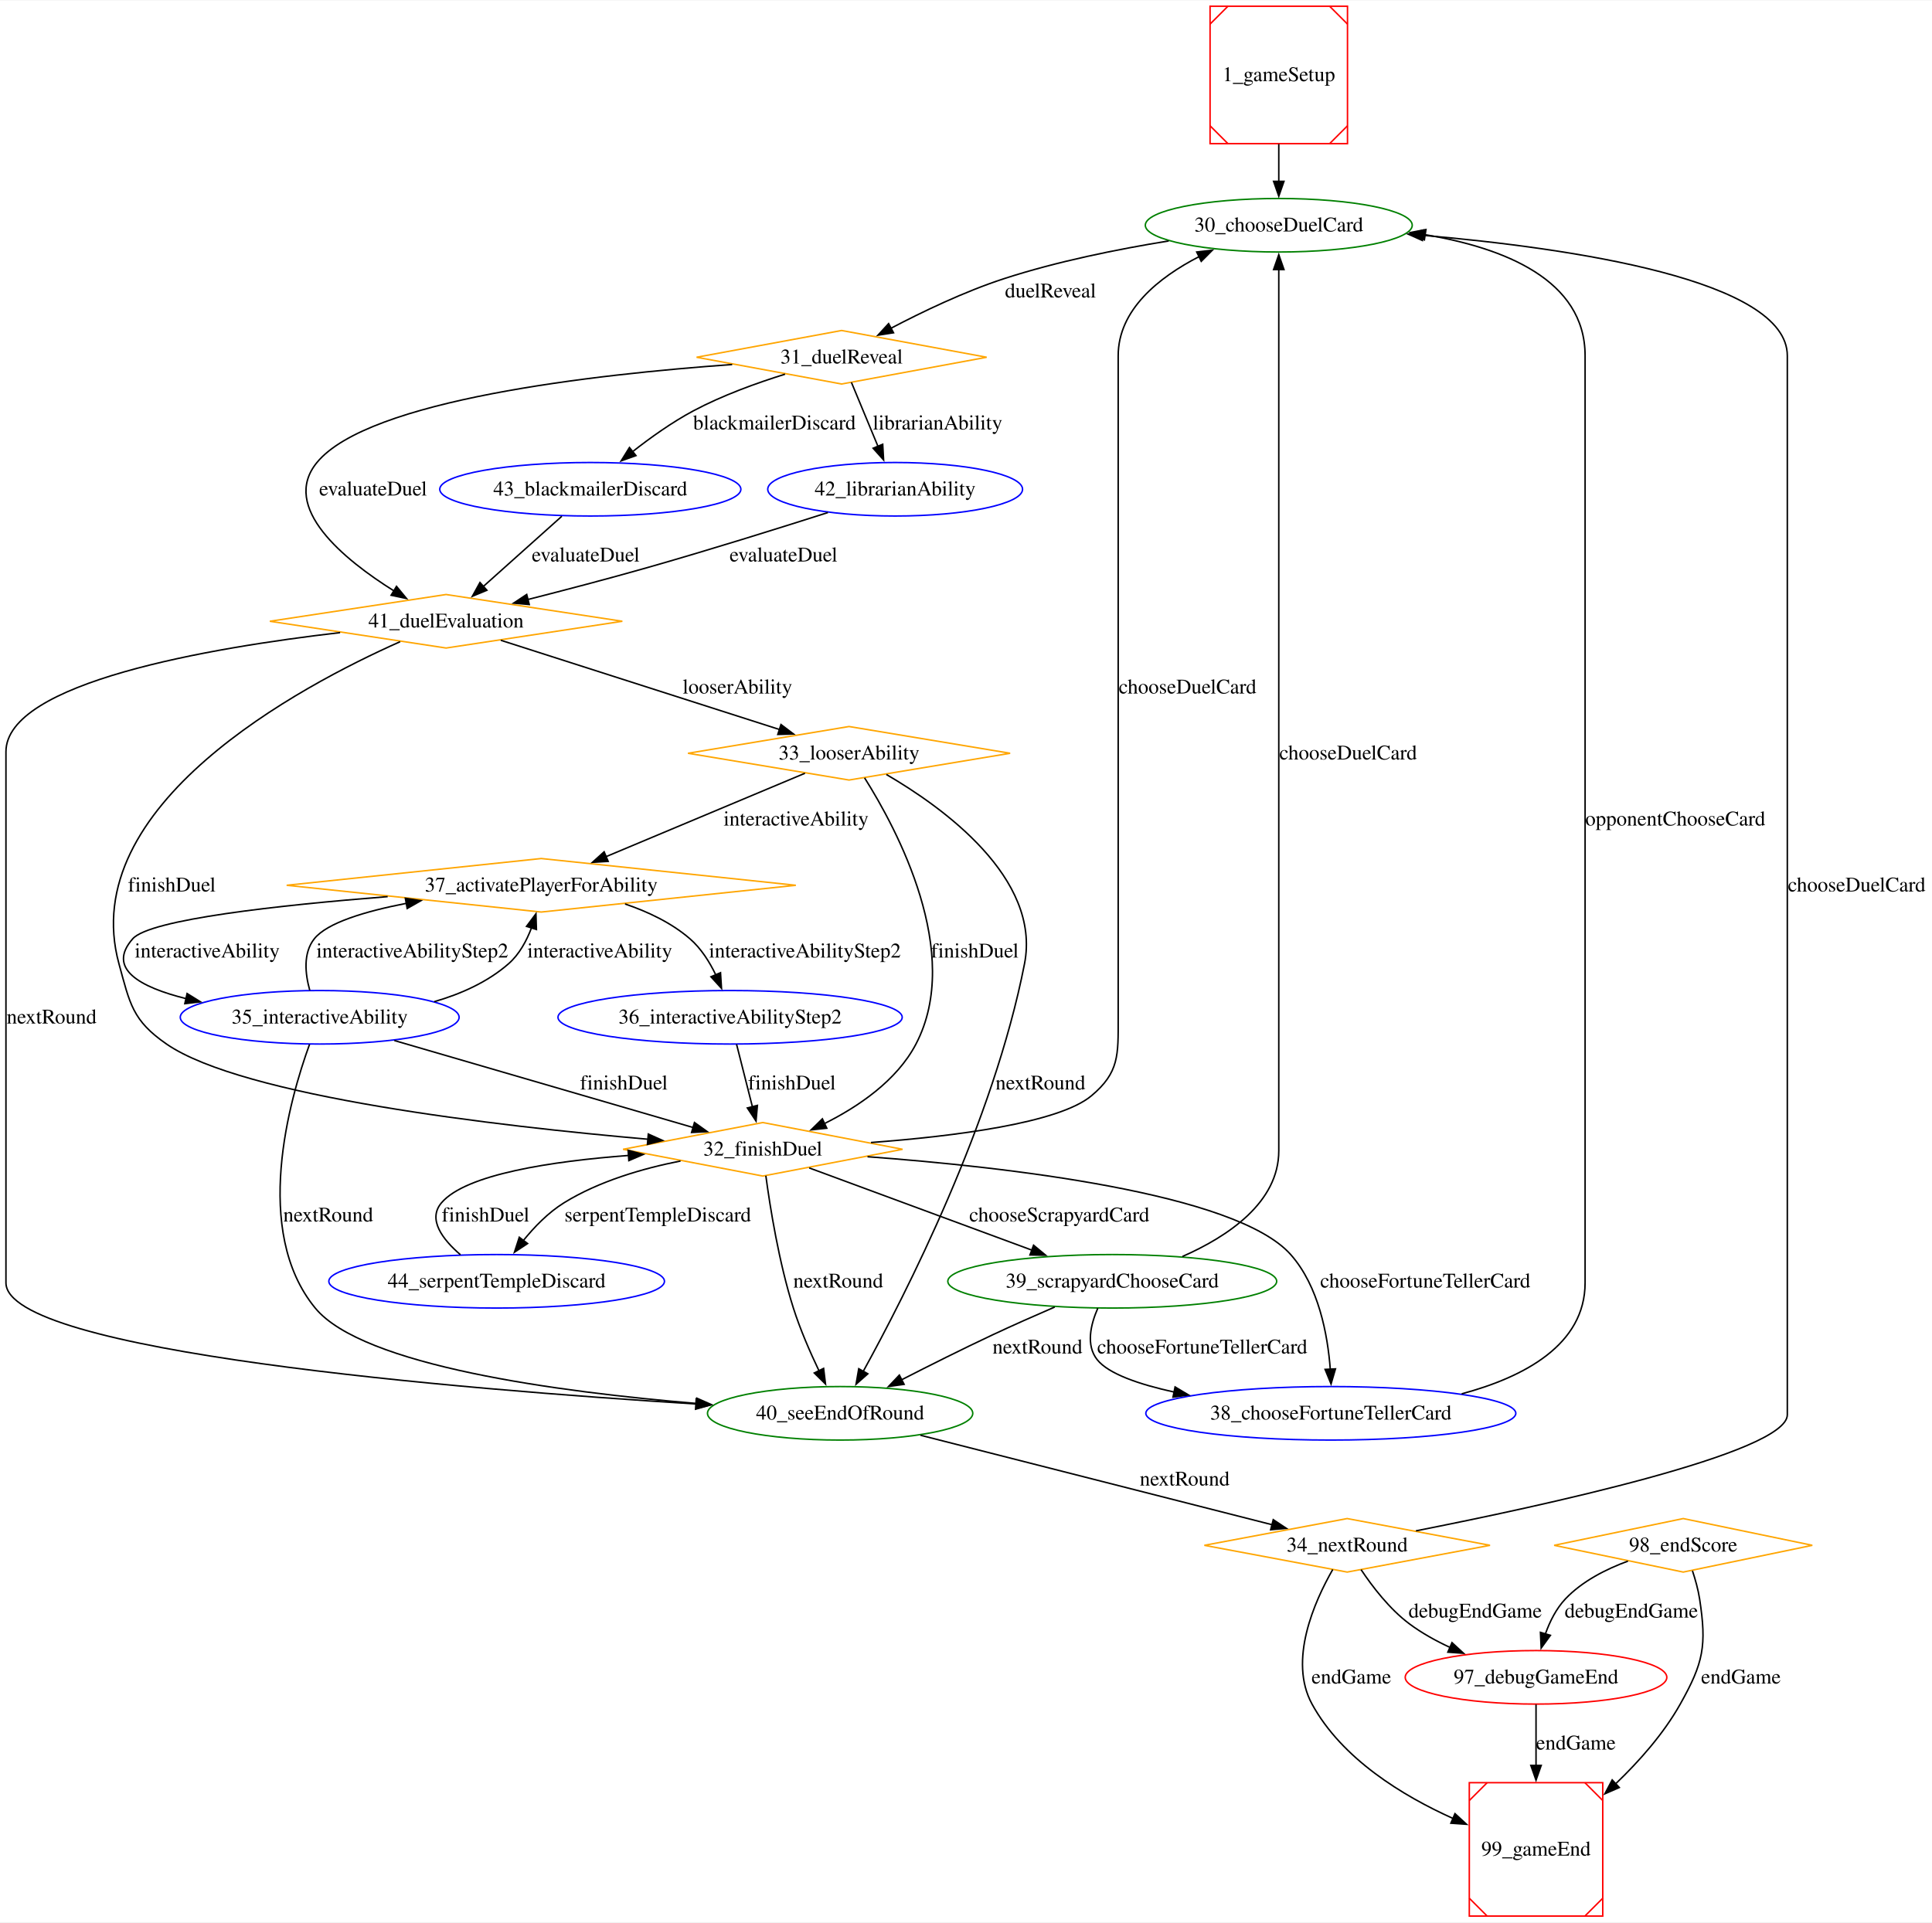
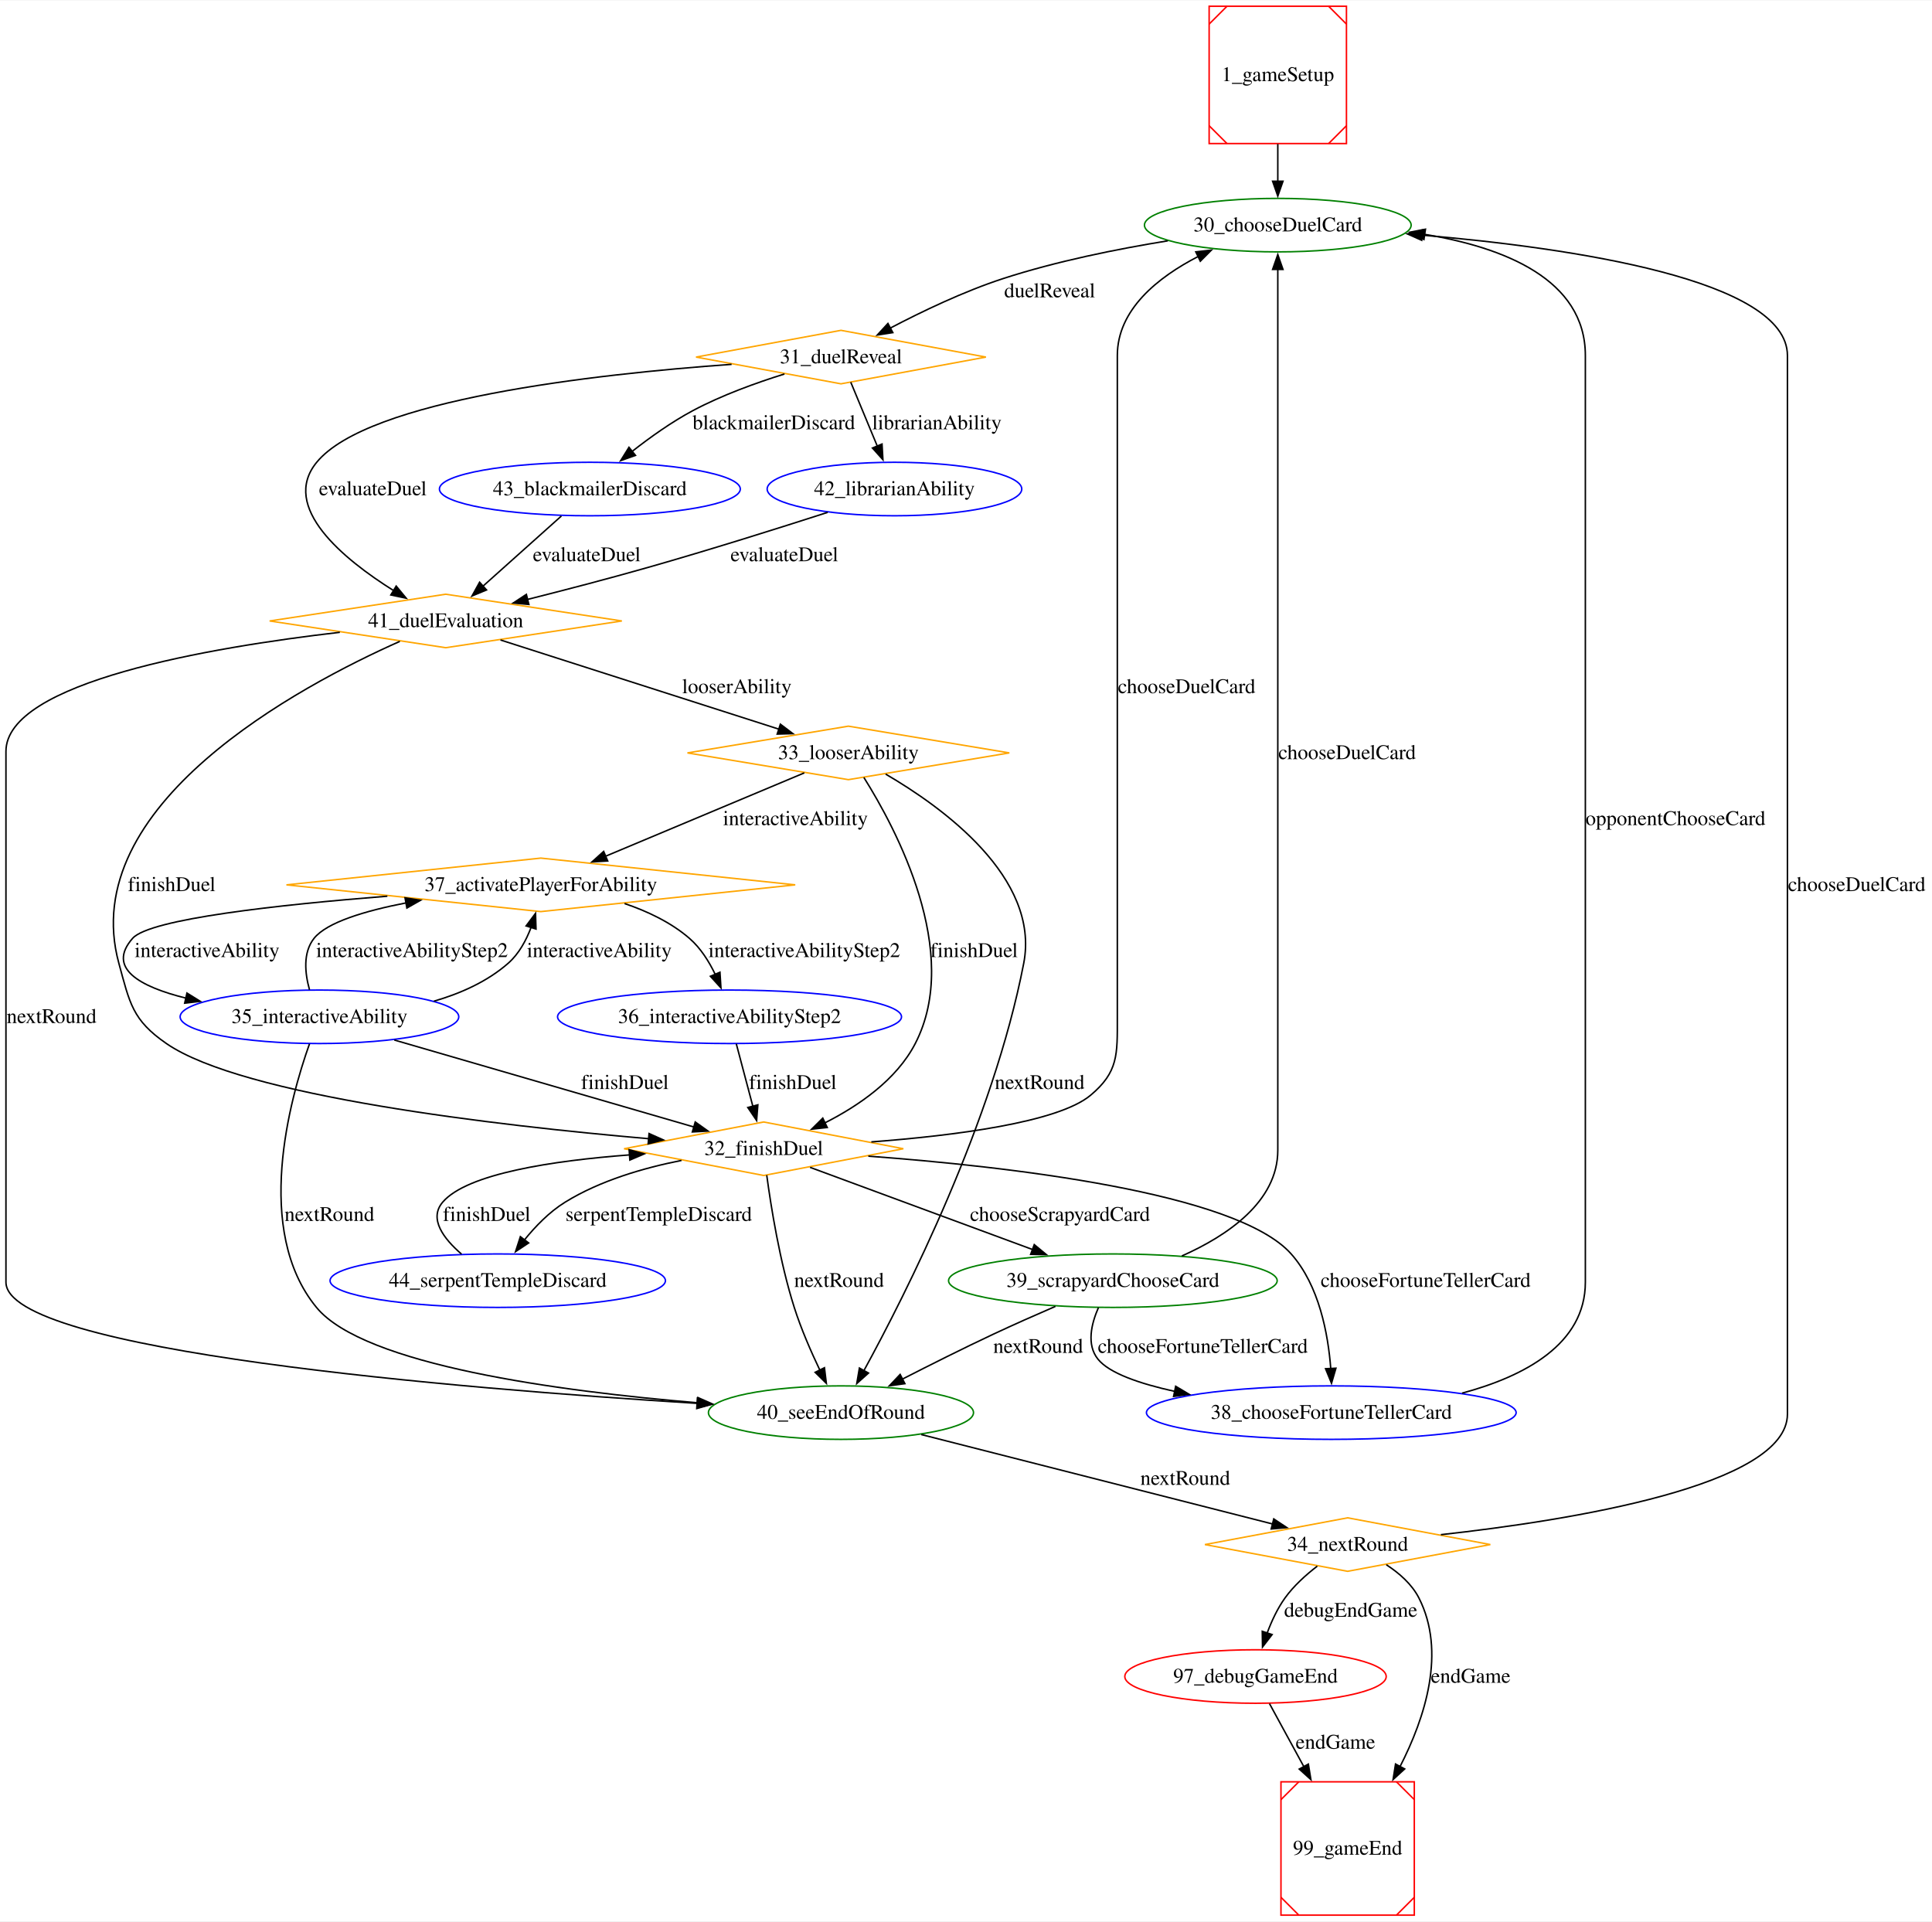
- <svg xmlns="http://www.w3.org/2000/svg" width="1299pt" height="1293pt" viewBox="0.00 0.00 1299.30 1292.68">
+ <svg xmlns="http://www.w3.org/2000/svg" width="1300pt" height="1293pt" viewBox="0.00 0.00 1300.30 1292.68">
  <g id="graph0" class="graph" transform="translate(4,1288.68) scale(1)" data-name="D">
-     <polygon fill="white" stroke="none" points="-4,4 -4,-1288.68 1295.3,-1288.68 1295.3,4 -4,4" style="" />
+     <polygon fill="white" stroke="none" points="-4,4 -4,-1288.68 1296.3,-1288.68 1296.3,4 -4,4" style="" />
    <g id="node1" class="node" pointer-events="visible" data-name="n1">
      <polygon fill="none" stroke="red" points="902.21,-1284.78 809.79,-1284.78 809.79,-1192.37 902.21,-1192.37 902.21,-1284.78" style="" />
      <polyline fill="none" stroke="red" points="821.79,-1284.78 809.79,-1272.78" style="" />
      <polyline fill="none" stroke="red" points="809.79,-1204.37 821.79,-1192.37" style="" />
      <polyline fill="none" stroke="red" points="890.21,-1192.37 902.21,-1204.37" style="" />
      <polyline fill="none" stroke="red" points="902.21,-1272.78 890.21,-1284.78" style="" />
      <text text-anchor="middle" x="856" y="-1234.37" font-family="Times,serif" font-size="14.00" style="">1_gameSetup</text>
    </g>
    <g id="node9" class="node" pointer-events="visible" data-name="n30">
      <ellipse fill="none" stroke="green" cx="856" cy="-1137.47" rx="89.76" ry="18" style="" />
      <text text-anchor="middle" x="856" y="-1133.27" font-family="Times,serif" font-size="14.00" style="">30_chooseDuelCard</text>
    </g>
    <g id="edge1" class="edge" data-name="n1-&gt;n30">
      <path fill="none" stroke="black" d="M856,-1192.08C856,-1183.53 856,-1174.82 856,-1166.98" style="" />
      <polygon fill="black" stroke="black" points="859.5,-1167.02 856,-1157.02 852.5,-1167.02 859.5,-1167.02" style="" />
    </g>
    <g id="node2" class="node" pointer-events="visible" data-name="n97">
-       <ellipse fill="none" stroke="red" cx="1029" cy="-160.67" rx="87.97" ry="18" style="" />
-       <text text-anchor="middle" x="1029" y="-156.47" font-family="Times,serif" font-size="14.00" style="">97_debugGameEnd</text>
+       <ellipse fill="none" stroke="red" cx="841" cy="-160.67" rx="87.97" ry="18" style="" />
+       <text text-anchor="middle" x="841" y="-156.47" font-family="Times,serif" font-size="14.00" style="">97_debugGameEnd</text>
    </g>
    <g id="node8" class="node" pointer-events="visible" data-name="n99">
-       <polygon fill="none" stroke="red" points="1073.87,-89.8 984.13,-89.8 984.13,-0.07 1073.87,-0.07 1073.87,-89.8" style="" />
-       <polyline fill="none" stroke="red" points="996.13,-89.8 984.13,-77.8" style="" />
-       <polyline fill="none" stroke="red" points="984.13,-12.07 996.13,-0.07" style="" />
-       <polyline fill="none" stroke="red" points="1061.87,-0.07 1073.87,-12.07" style="" />
-       <polyline fill="none" stroke="red" points="1073.87,-77.8 1061.87,-89.8" style="" />
-       <text text-anchor="middle" x="1029" y="-40.73" font-family="Times,serif" font-size="14.00" style="">99_gameEnd</text>
+       <polygon fill="none" stroke="red" points="947.87,-89.8 858.13,-89.8 858.13,-0.07 947.87,-0.07 947.87,-89.8" style="" />
+       <polyline fill="none" stroke="red" points="870.13,-89.8 858.13,-77.8" style="" />
+       <polyline fill="none" stroke="red" points="858.13,-12.07 870.13,-0.07" style="" />
+       <polyline fill="none" stroke="red" points="935.87,-0.07 947.87,-12.07" style="" />
+       <polyline fill="none" stroke="red" points="947.87,-77.8 935.87,-89.8" style="" />
+       <text text-anchor="middle" x="903" y="-40.73" font-family="Times,serif" font-size="14.00" style="">99_gameEnd</text>
    </g>
    <g id="edge2" class="edge" data-name="n97-&gt;n99">
-       <path fill="none" stroke="black" d="M1029,-142.4C1029,-131.3 1029,-116.22 1029,-101.28" style="" />
-       <polygon fill="black" stroke="black" points="1032.5,-101.46 1029,-91.46 1025.5,-101.46 1032.5,-101.46" style="" />
-       <text text-anchor="middle" x="1055.82" y="-112.07" font-family="Times,serif" font-size="14.00" style="">endGame</text>
+       <path fill="none" stroke="black" d="M850.42,-142.4C856.64,-130.98 865.17,-115.33 873.55,-99.96" style="" />
+       <polygon fill="black" stroke="black" points="876.57,-101.73 878.28,-91.28 870.42,-98.38 876.57,-101.73" style="" />
+       <text text-anchor="middle" x="894.82" y="-112.07" font-family="Times,serif" font-size="14.00" style="">endGame</text>
    </g>
    <g id="node3" class="node" pointer-events="visible" data-name="n31">
      <polygon fill="none" stroke="orange" points="562,-1066.67 464.45,-1048.67 562,-1030.67 659.55,-1048.67 562,-1066.67" style="" />
      <text text-anchor="middle" x="562" y="-1044.47" font-family="Times,serif" font-size="14.00" style="">31_duelReveal</text>
    </g>
    <g id="node4" class="node" pointer-events="visible" data-name="n41">
      <polygon fill="none" stroke="orange" points="296,-889.07 177.46,-871.07 296,-853.07 414.54,-871.07 296,-889.07" style="" />
      <text text-anchor="middle" x="296" y="-866.87" font-family="Times,serif" font-size="14.00" style="">41_duelEvaluation</text>
    </g>
    <g id="edge3" class="edge" data-name="n31-&gt;n41">
      <path fill="none" stroke="black" d="M488.4,-1043.78C395.55,-1037.15 243.79,-1020.03 209.15,-977.87 184.37,-947.7 227.16,-912.68 261,-891.46" style="" />
      <polygon fill="black" stroke="black" points="262.65,-894.56 269.39,-886.38 259.03,-888.57 262.65,-894.56" style="" />
      <text text-anchor="middle" x="246.92" y="-955.67" font-family="Times,serif" font-size="14.00" style="">evaluateDuel</text>
    </g>
    <g id="node12" class="node" pointer-events="visible" data-name="n43">
      <ellipse fill="none" stroke="blue" cx="393" cy="-959.87" rx="101.26" ry="18" style="" />
      <text text-anchor="middle" x="393" y="-955.67" font-family="Times,serif" font-size="14.00" style="">43_blackmailerDiscard</text>
    </g>
    <g id="edge5" class="edge" data-name="n31-&gt;n43">
      <path fill="none" stroke="black" d="M523.97,-1037.29C504.9,-1031.35 481.8,-1023.01 462.39,-1012.67 448.01,-1005.01 433.37,-994.55 421.27,-985.04" style="" />
      <polygon fill="black" stroke="black" points="423.71,-982.51 413.73,-978.96 419.32,-987.96 423.71,-982.51" style="" />
      <text text-anchor="middle" x="516.81" y="-1000.07" font-family="Times,serif" font-size="14.00" style="">blackmailerDiscard</text>
    </g>
    <g id="node15" class="node" pointer-events="visible" data-name="n42">
      <ellipse fill="none" stroke="blue" cx="598" cy="-959.87" rx="85.69" ry="18" style="" />
      <text text-anchor="middle" x="598" y="-955.67" font-family="Times,serif" font-size="14.00" style="">42_librarianAbility</text>
    </g>
    <g id="edge4" class="edge" data-name="n31-&gt;n42">
      <path fill="none" stroke="black" d="M568.6,-1031.75C573.62,-1019.66 580.64,-1002.73 586.56,-988.46" style="" />
      <polygon fill="black" stroke="black" points="589.64,-990.15 590.24,-979.58 583.18,-987.47 589.64,-990.15" style="" />
      <text text-anchor="middle" x="626.54" y="-1000.07" font-family="Times,serif" font-size="14.00" style="">librarianAbility</text>
    </g>
    <g id="node5" class="node" pointer-events="visible" data-name="n33">
      <polygon fill="none" stroke="orange" points="567,-800.27 458.67,-782.27 567,-764.27 675.33,-782.27 567,-800.27" style="" />
      <text text-anchor="middle" x="567" y="-778.07" font-family="Times,serif" font-size="14.00" style="">33_looserAbility</text>
    </g>
    <g id="edge7" class="edge" data-name="n41-&gt;n33">
      <path fill="none" stroke="black" d="M332.83,-858.27C381.47,-842.69 467.16,-815.25 520.29,-798.23" style="" />
      <polygon fill="black" stroke="black" points="521.22,-801.61 529.67,-795.22 519.08,-794.94 521.22,-801.61" style="" />
      <text text-anchor="middle" x="491.94" y="-822.47" font-family="Times,serif" font-size="14.00" style="">looserAbility</text>
    </g>
    <g id="node7" class="node" pointer-events="visible" data-name="n32">
-       <polygon fill="none" stroke="orange" points="509,-533.87 415,-515.87 509,-497.87 603,-515.87 509,-533.87" style="" />
-       <text text-anchor="middle" x="509" y="-511.67" font-family="Times,serif" font-size="14.00" style="">32_finishDuel</text>
+       <polygon fill="none" stroke="orange" points="510,-533.87 416,-515.87 510,-497.87 604,-515.87 510,-533.87" style="" />
+       <text text-anchor="middle" x="510" y="-511.67" font-family="Times,serif" font-size="14.00" style="">32_finishDuel</text>
    </g>
    <g id="edge6" class="edge" data-name="n41-&gt;n32">
-       <path fill="none" stroke="black" d="M265.09,-857.33C197.89,-827.45 46.79,-747.24 76,-640.67 83.37,-613.76 85.04,-602.52 108,-586.67 159.31,-551.26 330.39,-531.5 431.77,-522.64" style="" />
-       <polygon fill="black" stroke="black" points="431.99,-526.14 441.66,-521.8 431.39,-519.16 431.99,-526.14" style="" />
+       <path fill="none" stroke="black" d="M265.09,-857.33C197.89,-827.45 46.79,-747.24 76,-640.67 83.37,-613.76 85.04,-602.51 108,-586.67 159.44,-551.18 330.95,-531.45 432.57,-522.62" style="" />
+       <polygon fill="black" stroke="black" points="432.83,-526.11 442.49,-521.78 432.23,-519.14 432.83,-526.11" style="" />
      <text text-anchor="middle" x="111.55" y="-689.27" font-family="Times,serif" font-size="14.00" style="">finishDuel</text>
    </g>
    <g id="node10" class="node" pointer-events="visible" data-name="n40">
-       <ellipse fill="none" stroke="green" cx="561" cy="-338.27" rx="89.21" ry="18" style="" />
-       <text text-anchor="middle" x="561" y="-334.07" font-family="Times,serif" font-size="14.00" style="">40_seeEndOfRound</text>
+       <ellipse fill="none" stroke="green" cx="562" cy="-338.27" rx="89.21" ry="18" style="" />
+       <text text-anchor="middle" x="562" y="-334.07" font-family="Times,serif" font-size="14.00" style="">40_seeEndOfRound</text>
    </g>
    <g id="edge8" class="edge" data-name="n41-&gt;n40">
-       <path fill="none" stroke="black" d="M224.72,-863.44C137.14,-853.28 0,-829.93 0,-783.27 0,-783.27 0,-783.27 0,-426.07 0,-379.66 303.69,-354.55 464.19,-344.53" style="" />
-       <polygon fill="black" stroke="black" points="464.21,-348.03 473.98,-343.92 463.78,-341.05 464.21,-348.03" style="" />
+       <path fill="none" stroke="black" d="M224.72,-863.44C137.14,-853.28 0,-829.93 0,-783.27 0,-783.27 0,-783.27 0,-426.07 0,-379.55 304.63,-354.48 465.33,-344.49" style="" />
+       <polygon fill="black" stroke="black" points="465.37,-348 475.13,-343.89 464.94,-341.01 465.37,-348" style="" />
      <text text-anchor="middle" x="30.72" y="-600.47" font-family="Times,serif" font-size="14.00" style="">nextRound</text>
    </g>
    <g id="node6" class="node" pointer-events="visible" data-name="n37">
      <polygon fill="none" stroke="orange" points="360,-711.47 188.78,-693.47 360,-675.47 531.22,-693.47 360,-711.47" style="" />
      <text text-anchor="middle" x="360" y="-689.27" font-family="Times,serif" font-size="14.00" style="">37_activatePlayerForAbility</text>
    </g>
    <g id="edge9" class="edge" data-name="n33-&gt;n37">
      <path fill="none" stroke="black" d="M537.34,-768.83C502.32,-754.15 443.76,-729.59 403.58,-712.74" style="" />
      <polygon fill="black" stroke="black" points="405,-709.54 394.42,-708.9 402.29,-716 405,-709.54" style="" />
      <text text-anchor="middle" x="531.37" y="-733.67" font-family="Times,serif" font-size="14.00" style="">interactiveAbility</text>
    </g>
    <g id="edge10" class="edge" data-name="n33-&gt;n32">
-       <path fill="none" stroke="black" d="M577.45,-765.72C599.04,-731.5 643.95,-647.83 612,-586.67 599.08,-561.93 572.96,-544.38 550.26,-533.07" style="" />
-       <polygon fill="black" stroke="black" points="552.04,-530.04 541.5,-528.95 549.06,-536.37 552.04,-530.04" style="" />
+       <path fill="none" stroke="black" d="M577.41,-765.74C598.91,-731.56 643.66,-647.98 612,-586.67 599.34,-562.14 573.65,-544.64 551.22,-533.3" style="" />
+       <polygon fill="black" stroke="black" points="552.77,-530.16 542.24,-529.02 549.76,-536.48 552.77,-530.16" style="" />
      <text text-anchor="middle" x="651.55" y="-644.87" font-family="Times,serif" font-size="14.00" style="">finishDuel</text>
    </g>
    <g id="edge11" class="edge" data-name="n33-&gt;n40">
-       <path fill="none" stroke="black" d="M592.11,-768C630,-745.93 696.26,-698.37 685,-640.67 664.2,-534.13 604.93,-418 576.54,-366.49" style="" />
-       <polygon fill="black" stroke="black" points="579.64,-364.86 571.71,-357.83 573.52,-368.27 579.64,-364.86" style="" />
+       <path fill="none" stroke="black" d="M592.08,-768C629.94,-745.94 696.16,-698.4 685,-640.67 664.42,-534.21 605.61,-418.04 577.42,-366.5" style="" />
+       <polygon fill="black" stroke="black" points="580.53,-364.9 572.63,-357.84 574.41,-368.28 580.53,-364.9" style="" />
      <text text-anchor="middle" x="695.72" y="-556.07" font-family="Times,serif" font-size="14.00" style="">nextRound</text>
    </g>
    <g id="node16" class="node" pointer-events="visible" data-name="n35">
      <ellipse fill="none" stroke="blue" cx="211" cy="-604.67" rx="93.77" ry="18" style="" />
      <text text-anchor="middle" x="211" y="-600.47" font-family="Times,serif" font-size="14.00" style="">35_interactiveAbility</text>
    </g>
    <g id="edge13" class="edge" data-name="n37-&gt;n35">
      <path fill="none" stroke="black" d="M256.71,-685.84C183.69,-680.07 96.79,-670.57 85.25,-657.47 67.53,-637.34 90.3,-624.87 121.11,-617.24" style="" />
      <polygon fill="black" stroke="black" points="121.82,-620.66 130.82,-615.06 120.29,-613.83 121.82,-620.66" style="" />
      <text text-anchor="middle" x="135.37" y="-644.87" font-family="Times,serif" font-size="14.00" style="">interactiveAbility</text>
    </g>
    <g id="node17" class="node" pointer-events="visible" data-name="n36">
      <ellipse fill="none" stroke="blue" cx="487" cy="-604.67" rx="115.76" ry="18" style="" />
      <text text-anchor="middle" x="487" y="-600.47" font-family="Times,serif" font-size="14.00" style="">36_interactiveAbilityStep2</text>
    </g>
    <g id="edge12" class="edge" data-name="n37-&gt;n36">
      <path fill="none" stroke="black" d="M416.34,-680.9C431.76,-675.68 447.62,-668.18 460,-657.47 467.52,-650.96 473.25,-641.83 477.44,-633.05" style="" />
      <polygon fill="black" stroke="black" points="480.56,-634.67 481.23,-624.1 474.11,-631.94 480.56,-634.67" style="" />
      <text text-anchor="middle" x="537.32" y="-644.87" font-family="Times,serif" font-size="14.00" style="">interactiveAbilityStep2</text>
    </g>
    <g id="edge15" class="edge" data-name="n32-&gt;n30">
-       <path fill="none" stroke="black" d="M581.76,-520.43C637.3,-524.58 707.92,-533.39 730,-551.87 748.69,-567.51 748,-579.3 748,-603.67 748,-1049.67 748,-1049.67 748,-1049.67 748,-1080.6 775.24,-1102.35 802.36,-1116.35" style="" />
+       <path fill="none" stroke="black" d="M582.43,-520.47C637.72,-524.64 708.02,-533.47 730,-551.87 748.69,-567.52 748,-579.3 748,-603.67 748,-1049.67 748,-1049.67 748,-1049.67 748,-1080.6 775.24,-1102.35 802.36,-1116.35" style="" />
      <polygon fill="black" stroke="black" points="800.8,-1119.48 811.33,-1120.68 803.85,-1113.18 800.8,-1119.48" style="" />
      <text text-anchor="middle" x="794.65" y="-822.47" font-family="Times,serif" font-size="14.00" style="">chooseDuelCard</text>
    </g>
    <g id="edge14" class="edge" data-name="n32-&gt;n40">
-       <path fill="none" stroke="black" d="M511.04,-498.08C513.88,-476.96 519.81,-439.74 529.56,-409.07 534.1,-394.77 540.76,-379.5 546.77,-366.9" style="" />
-       <polygon fill="black" stroke="black" points="549.89,-368.49 551.16,-357.97 543.61,-365.4 549.89,-368.49" style="" />
-       <text text-anchor="middle" x="559.72" y="-422.87" font-family="Times,serif" font-size="14.00" style="">nextRound</text>
+       <path fill="none" stroke="black" d="M512.04,-498.08C514.88,-476.96 520.81,-439.74 530.56,-409.07 535.1,-394.77 541.76,-379.5 547.77,-366.9" style="" />
+       <polygon fill="black" stroke="black" points="550.89,-368.49 552.16,-357.97 544.61,-365.4 550.89,-368.49" style="" />
+       <text text-anchor="middle" x="560.72" y="-422.87" font-family="Times,serif" font-size="14.00" style="">nextRound</text>
    </g>
    <g id="node11" class="node" pointer-events="visible" data-name="n39">
-       <ellipse fill="none" stroke="green" cx="744" cy="-427.07" rx="110.6" ry="18" style="" />
-       <text text-anchor="middle" x="744" y="-422.87" font-family="Times,serif" font-size="14.00" style="">39_scrapyardChooseCard</text>
+       <ellipse fill="none" stroke="green" cx="745" cy="-427.07" rx="110.6" ry="18" style="" />
+       <text text-anchor="middle" x="745" y="-422.87" font-family="Times,serif" font-size="14.00" style="">39_scrapyardChooseCard</text>
    </g>
    <g id="edge17" class="edge" data-name="n32-&gt;n39">
-       <path fill="none" stroke="black" d="M540.21,-503.34C578.35,-489.25 643.53,-465.18 689.91,-448.05" style="" />
-       <polygon fill="black" stroke="black" points="691.09,-451.35 699.25,-444.6 688.66,-444.78 691.09,-451.35" style="" />
-       <text text-anchor="middle" x="708.42" y="-467.27" font-family="Times,serif" font-size="14.00" style="">chooseScrapyardCard</text>
+       <path fill="none" stroke="black" d="M541.21,-503.34C579.35,-489.25 644.53,-465.18 690.91,-448.05" style="" />
+       <polygon fill="black" stroke="black" points="692.09,-451.35 700.25,-444.6 689.66,-444.78 692.09,-451.35" style="" />
+       <text text-anchor="middle" x="709.42" y="-467.27" font-family="Times,serif" font-size="14.00" style="">chooseScrapyardCard</text>
    </g>
    <g id="node13" class="node" pointer-events="visible" data-name="n38">
-       <ellipse fill="none" stroke="blue" cx="891" cy="-338.27" rx="124.41" ry="18" style="" />
-       <text text-anchor="middle" x="891" y="-334.07" font-family="Times,serif" font-size="14.00" style="">38_chooseFortuneTellerCard</text>
+       <ellipse fill="none" stroke="blue" cx="892" cy="-338.27" rx="124.41" ry="18" style="" />
+       <text text-anchor="middle" x="892" y="-334.07" font-family="Times,serif" font-size="14.00" style="">38_chooseFortuneTellerCard</text>
    </g>
    <g id="edge16" class="edge" data-name="n32-&gt;n38">
-       <path fill="none" stroke="black" d="M579.41,-510.88C671.96,-504.05 827.15,-486.59 864,-445.07 882.86,-423.82 888.89,-391.19 890.65,-367.78" style="" />
-       <polygon fill="black" stroke="black" points="894.13,-368.17 891.15,-358.01 887.14,-367.82 894.13,-368.17" style="" />
-       <text text-anchor="middle" x="954.53" y="-422.87" font-family="Times,serif" font-size="14.00" style="">chooseFortuneTellerCard</text>
+       <path fill="none" stroke="black" d="M580.41,-510.88C672.96,-504.05 828.15,-486.59 865,-445.07 883.86,-423.82 889.89,-391.19 891.65,-367.78" style="" />
+       <polygon fill="black" stroke="black" points="895.13,-368.17 892.15,-358.01 888.14,-367.82 895.13,-368.17" style="" />
+       <text text-anchor="middle" x="955.53" y="-422.87" font-family="Times,serif" font-size="14.00" style="">chooseFortuneTellerCard</text>
    </g>
    <g id="node14" class="node" pointer-events="visible" data-name="n44">
-       <ellipse fill="none" stroke="blue" cx="330" cy="-427.07" rx="112.87" ry="18" style="" />
-       <text text-anchor="middle" x="330" y="-422.87" font-family="Times,serif" font-size="14.00" style="">44_serpentTempleDiscard</text>
+       <ellipse fill="none" stroke="blue" cx="331" cy="-427.07" rx="112.87" ry="18" style="" />
+       <text text-anchor="middle" x="331" y="-422.87" font-family="Times,serif" font-size="14.00" style="">44_serpentTempleDiscard</text>
    </g>
    <g id="edge18" class="edge" data-name="n32-&gt;n44">
-       <path fill="none" stroke="black" d="M453.67,-508C428.37,-503.01 398.84,-494.46 375.28,-479.87 364.76,-473.36 355.35,-463.65 347.87,-454.39" style="" />
-       <polygon fill="black" stroke="black" points="350.8,-452.47 341.97,-446.62 345.23,-456.7 350.8,-452.47" style="" />
-       <text text-anchor="middle" x="438.36" y="-467.27" font-family="Times,serif" font-size="14.00" style="">serpentTempleDiscard</text>
+       <path fill="none" stroke="black" d="M454.67,-508C429.37,-503.01 399.84,-494.46 376.28,-479.87 365.76,-473.36 356.35,-463.65 348.87,-454.39" style="" />
+       <polygon fill="black" stroke="black" points="351.8,-452.47 342.97,-446.62 346.23,-456.7 351.8,-452.47" style="" />
+       <text text-anchor="middle" x="439.36" y="-467.27" font-family="Times,serif" font-size="14.00" style="">serpentTempleDiscard</text>
    </g>
    <g id="edge19" class="edge" data-name="n30-&gt;n31">
      <path fill="none" stroke="black" d="M781.99,-1126.92C747.72,-1121.37 706.76,-1113.12 671.03,-1101.47 644.61,-1092.85 616.31,-1079.27 595.16,-1068.17" style="" />
      <polygon fill="black" stroke="black" points="596.91,-1065.13 586.44,-1063.51 593.61,-1071.31 596.91,-1065.13" style="" />
      <text text-anchor="middle" x="702.49" y="-1088.87" font-family="Times,serif" font-size="14.00" style="">duelReveal</text>
    </g>
    <g id="node18" class="node" pointer-events="visible" data-name="n34">
-       <polygon fill="none" stroke="orange" points="902,-267.47 805.94,-249.47 902,-231.47 998.06,-249.47 902,-267.47" style="" />
-       <text text-anchor="middle" x="902" y="-245.27" font-family="Times,serif" font-size="14.00" style="">34_nextRound</text>
+       <polygon fill="none" stroke="orange" points="903,-267.47 806.94,-249.47 903,-231.47 999.06,-249.47 903,-267.47" style="" />
+       <text text-anchor="middle" x="903" y="-245.27" font-family="Times,serif" font-size="14.00" style="">34_nextRound</text>
    </g>
    <g id="edge20" class="edge" data-name="n40-&gt;n34">
-       <path fill="none" stroke="black" d="M615.03,-323.52C680.05,-306.97 788.35,-279.4 851.67,-263.28" style="" />
-       <polygon fill="black" stroke="black" points="852.28,-266.74 861.11,-260.88 850.55,-259.95 852.28,-266.74" style="" />
-       <text text-anchor="middle" x="792.72" y="-289.67" font-family="Times,serif" font-size="14.00" style="">nextRound</text>
+       <path fill="none" stroke="black" d="M616.03,-323.52C681.05,-306.97 789.35,-279.4 852.67,-263.28" style="" />
+       <polygon fill="black" stroke="black" points="853.28,-266.74 862.11,-260.88 851.55,-259.95 853.28,-266.74" style="" />
+       <text text-anchor="middle" x="793.72" y="-289.67" font-family="Times,serif" font-size="14.00" style="">nextRound</text>
    </g>
    <g id="edge22" class="edge" data-name="n39-&gt;n30">
-       <path fill="none" stroke="black" d="M791.17,-443.74C821.78,-457.21 856,-480.06 856,-514.87 856,-1049.67 856,-1049.67 856,-1049.67 856,-1069.07 856,-1090.91 856,-1107.83" style="" />
+       <path fill="none" stroke="black" d="M791.43,-443.71C821.85,-457.22 856,-480.13 856,-514.87 856,-1049.67 856,-1049.67 856,-1049.67 856,-1069.07 856,-1090.91 856,-1107.83" style="" />
      <polygon fill="black" stroke="black" points="852.5,-1107.66 856,-1117.66 859.5,-1107.66 852.5,-1107.66" style="" />
      <text text-anchor="middle" x="902.65" y="-778.07" font-family="Times,serif" font-size="14.00" style="">chooseDuelCard</text>
    </g>
    <g id="edge21" class="edge" data-name="n39-&gt;n40">
-       <path fill="none" stroke="black" d="M705.34,-409.78C692.02,-404.03 677.07,-397.41 663.56,-391.07 643.24,-381.53 620.96,-370.36 602.38,-360.85" style="" />
-       <polygon fill="black" stroke="black" points="604.03,-357.76 593.54,-356.3 600.83,-363.99 604.03,-357.76" style="" />
-       <text text-anchor="middle" x="693.72" y="-378.47" font-family="Times,serif" font-size="14.00" style="">nextRound</text>
+       <path fill="none" stroke="black" d="M706.34,-409.78C693.02,-404.03 678.07,-397.41 664.56,-391.07 644.24,-381.53 621.96,-370.36 603.38,-360.85" style="" />
+       <polygon fill="black" stroke="black" points="605.03,-357.76 594.54,-356.3 601.83,-363.99 605.03,-357.76" style="" />
+       <text text-anchor="middle" x="694.72" y="-378.47" font-family="Times,serif" font-size="14.00" style="">nextRound</text>
    </g>
    <g id="edge23" class="edge" data-name="n39-&gt;n38">
-       <path fill="none" stroke="black" d="M734.3,-409C729.47,-398 726.14,-383.99 733.94,-374.27 741.51,-364.82 761.98,-357.75 785.73,-352.54" style="" />
-       <polygon fill="black" stroke="black" points="786.26,-356.01 795.36,-350.58 784.86,-349.15 786.26,-356.01" style="" />
-       <text text-anchor="middle" x="804.53" y="-378.47" font-family="Times,serif" font-size="14.00" style="">chooseFortuneTellerCard</text>
+       <path fill="none" stroke="black" d="M735.3,-409C730.47,-398 727.14,-383.99 734.94,-374.27 742.51,-364.82 762.98,-357.75 786.73,-352.54" style="" />
+       <polygon fill="black" stroke="black" points="787.26,-356.01 796.36,-350.58 785.86,-349.15 787.26,-356.01" style="" />
+       <text text-anchor="middle" x="805.53" y="-378.47" font-family="Times,serif" font-size="14.00" style="">chooseFortuneTellerCard</text>
    </g>
    <g id="edge24" class="edge" data-name="n43-&gt;n41">
      <path fill="none" stroke="black" d="M373.84,-941.72C358.6,-928.09 337.18,-908.92 320.67,-894.15" style="" />
      <polygon fill="black" stroke="black" points="323.45,-891.94 313.67,-887.88 318.79,-897.16 323.45,-891.94" style="" />
-       <text text-anchor="middle" x="389.92" y="-911.27" font-family="Times,serif" font-size="14.00" style="">evaluateDuel</text>
+       <text text-anchor="middle" x="390.92" y="-911.27" font-family="Times,serif" font-size="14.00" style="">evaluateDuel</text>
    </g>
    <g id="edge25" class="edge" data-name="n38-&gt;n30">
-       <path fill="none" stroke="black" d="M979,-351.37C1020.9,-362.61 1062,-384.29 1062,-426.07 1062,-1049.67 1062,-1049.67 1062,-1049.67 1062,-1100.85 1007.34,-1122.33 954.33,-1131.13" style="" />
-       <polygon fill="black" stroke="black" points="953.93,-1127.65 944.56,-1132.6 954.97,-1134.58 953.93,-1127.65" style="" />
-       <text text-anchor="middle" x="1122.66" y="-733.67" font-family="Times,serif" font-size="14.00" style="">opponentChooseCard</text>
+       <path fill="none" stroke="black" d="M980,-351.37C1021.9,-362.61 1063,-384.29 1063,-426.07 1063,-1049.67 1063,-1049.67 1063,-1049.67 1063,-1101.06 1008.07,-1122.54 954.81,-1131.28" style="" />
+       <polygon fill="black" stroke="black" points="954.36,-1127.81 944.98,-1132.74 955.39,-1134.73 954.36,-1127.81" style="" />
+       <text text-anchor="middle" x="1123.66" y="-733.67" font-family="Times,serif" font-size="14.00" style="">opponentChooseCard</text>
    </g>
    <g id="edge26" class="edge" data-name="n44-&gt;n32">
-       <path fill="none" stroke="black" d="M305.66,-444.93C293.59,-455.32 283.43,-468.75 292.9,-479.87 309.31,-499.15 367.16,-507.84 418.88,-511.74" style="" />
-       <polygon fill="black" stroke="black" points="418.42,-515.22 428.64,-512.42 418.91,-508.24 418.42,-515.22" style="" />
-       <text text-anchor="middle" x="322.55" y="-467.27" font-family="Times,serif" font-size="14.00" style="">finishDuel</text>
+       <path fill="none" stroke="black" d="M306.66,-444.93C294.59,-455.32 284.43,-468.75 293.9,-479.87 310.31,-499.15 368.16,-507.84 419.88,-511.74" style="" />
+       <polygon fill="black" stroke="black" points="419.42,-515.22 429.64,-512.42 419.91,-508.24 419.42,-515.22" style="" />
+       <text text-anchor="middle" x="323.55" y="-467.27" font-family="Times,serif" font-size="14.00" style="">finishDuel</text>
    </g>
    <g id="edge27" class="edge" data-name="n42-&gt;n41">
-       <path fill="none" stroke="black" d="M552.81,-944.22C519.31,-933.51 472.46,-918.87 431,-907.07 404.75,-899.6 375.44,-891.92 350.85,-885.67" style="" />
-       <polygon fill="black" stroke="black" points="351.94,-882.33 341.38,-883.27 350.22,-889.12 351.94,-882.33" style="" />
-       <text text-anchor="middle" x="522.92" y="-911.27" font-family="Times,serif" font-size="14.00" style="">evaluateDuel</text>
+       <path fill="none" stroke="black" d="M553.09,-944.18C519.8,-933.45 473.23,-918.8 432,-907.07 405.46,-899.52 375.81,-891.8 350.98,-885.55" style="" />
+       <polygon fill="black" stroke="black" points="351.96,-882.18 341.41,-883.15 350.26,-888.97 351.96,-882.18" style="" />
+       <text text-anchor="middle" x="523.92" y="-911.27" font-family="Times,serif" font-size="14.00" style="">evaluateDuel</text>
    </g>
    <g id="edge28" class="edge" data-name="n35-&gt;n37">
      <path fill="none" stroke="black" d="M204.32,-622.82C201.23,-633.86 199.73,-647.88 207.37,-657.47 215.93,-668.22 241.52,-675.93 269.37,-681.34" style="" />
      <polygon fill="black" stroke="black" points="268.59,-684.75 279.05,-683.1 269.84,-677.87 268.59,-684.75" style="" />
      <text text-anchor="middle" x="273.32" y="-644.87" font-family="Times,serif" font-size="14.00" style="">interactiveAbilityStep2</text>
    </g>
    <g id="edge29" class="edge" data-name="n35-&gt;n37">
      <path fill="none" stroke="black" d="M288.03,-615.17C306.01,-620.38 323.97,-628.39 338,-640.67 345.24,-647 350.16,-656.13 353.48,-664.96" style="" />
      <polygon fill="black" stroke="black" points="350.08,-665.82 356.43,-674.31 356.76,-663.72 350.08,-665.82" style="" />
      <text text-anchor="middle" x="399.37" y="-644.87" font-family="Times,serif" font-size="14.00" style="">interactiveAbility</text>
    </g>
    <g id="edge30" class="edge" data-name="n35-&gt;n32">
-       <path fill="none" stroke="black" d="M261.21,-589.04C317.39,-572.68 407.66,-546.39 462.35,-530.46" style="" />
-       <polygon fill="black" stroke="black" points="463.04,-533.9 471.67,-527.74 461.09,-527.18 463.04,-533.9" style="" />
-       <text text-anchor="middle" x="415.55" y="-556.07" font-family="Times,serif" font-size="14.00" style="">finishDuel</text>
+       <path fill="none" stroke="black" d="M261.38,-589.04C317.75,-572.68 408.32,-546.39 463.19,-530.46" style="" />
+       <polygon fill="black" stroke="black" points="463.92,-533.89 472.55,-527.74 461.97,-527.17 463.92,-533.89" style="" />
+       <text text-anchor="middle" x="416.55" y="-556.07" font-family="Times,serif" font-size="14.00" style="">finishDuel</text>
    </g>
    <g id="edge31" class="edge" data-name="n35-&gt;n40">
-       <path fill="none" stroke="black" d="M204.17,-586.47C190.68,-549.35 165.42,-460.89 208,-409.07 239.93,-370.2 371.37,-352.62 464.49,-344.91" style="" />
-       <polygon fill="black" stroke="black" points="464.73,-348.41 474.42,-344.12 464.18,-341.43 464.73,-348.41" style="" />
-       <text text-anchor="middle" x="216.72" y="-467.27" font-family="Times,serif" font-size="14.00" style="">nextRound</text>
+       <path fill="none" stroke="black" d="M204.3,-586.47C191.08,-549.35 166.42,-460.89 209,-409.07 240.93,-370.2 372.37,-352.62 465.49,-344.91" style="" />
+       <polygon fill="black" stroke="black" points="465.73,-348.41 475.42,-344.12 465.18,-341.43 465.73,-348.41" style="" />
+       <text text-anchor="middle" x="217.72" y="-467.27" font-family="Times,serif" font-size="14.00" style="">nextRound</text>
    </g>
    <g id="edge32" class="edge" data-name="n36-&gt;n32">
-       <path fill="none" stroke="black" d="M491.35,-586.52C494.4,-574.48 498.55,-558.11 502.05,-544.28" style="" />
-       <polygon fill="black" stroke="black" points="505.38,-545.41 504.44,-534.86 498.59,-543.69 505.38,-545.41" style="" />
-       <text text-anchor="middle" x="528.55" y="-556.07" font-family="Times,serif" font-size="14.00" style="">finishDuel</text>
+       <path fill="none" stroke="black" d="M491.54,-586.52C494.74,-574.48 499.07,-558.11 502.74,-544.28" style="" />
+       <polygon fill="black" stroke="black" points="506.06,-545.42 505.23,-534.86 499.29,-543.63 506.06,-545.42" style="" />
+       <text text-anchor="middle" x="529.55" y="-556.07" font-family="Times,serif" font-size="14.00" style="">finishDuel</text>
    </g>
    <g id="edge35" class="edge" data-name="n34-&gt;n97">
-       <path fill="none" stroke="black" d="M911.34,-233.11C918.91,-221.76 930.47,-206.62 943.81,-196.67 952.09,-190.49 961.62,-185.2 971.24,-180.75" style="" />
-       <polygon fill="black" stroke="black" points="972.48,-184.02 980.27,-176.84 969.7,-177.6 972.48,-184.02" style="" />
-       <text text-anchor="middle" x="988.1" y="-200.87" font-family="Times,serif" font-size="14.00" style="">debugEndGame</text>
+       <path fill="none" stroke="black" d="M882.57,-234.95C874.93,-229.08 866.68,-221.67 860.81,-213.47 855.78,-206.45 851.84,-197.99 848.85,-189.95" style="" />
+       <polygon fill="black" stroke="black" points="852.18,-188.9 845.71,-180.52 845.54,-191.11 852.18,-188.9" style="" />
+       <text text-anchor="middle" x="905.1" y="-200.87" font-family="Times,serif" font-size="14.00" style="">debugEndGame</text>
    </g>
    <g id="edge34" class="edge" data-name="n34-&gt;n99">
-       <path fill="none" stroke="black" d="M892.28,-233.18C880,-211.74 862.3,-172.07 878.36,-142.67 898.48,-105.84 939.28,-80.95 973.36,-65.65" style="" />
-       <polygon fill="black" stroke="black" points="974.49,-68.97 982.29,-61.8 971.73,-62.54 974.49,-68.97" style="" />
-       <text text-anchor="middle" x="904.82" y="-156.47" font-family="Times,serif" font-size="14.00" style="">endGame</text>
+       <path fill="none" stroke="black" d="M929.04,-235.89C937.64,-230.31 946.23,-222.85 951,-213.47 969.28,-177.51 955.5,-133.56 938.09,-99.7" style="" />
+       <polygon fill="black" stroke="black" points="941.4,-98.46 933.58,-91.31 935.24,-101.78 941.4,-98.46" style="" />
+       <text text-anchor="middle" x="985.82" y="-156.47" font-family="Times,serif" font-size="14.00" style="">endGame</text>
    </g>
    <g id="edge33" class="edge" data-name="n34-&gt;n30">
-       <path fill="none" stroke="black" d="M948.25,-259.21C1031.5,-275.59 1198,-311.56 1198,-337.27 1198,-1049.67 1198,-1049.67 1198,-1049.67 1198,-1100.59 1053.74,-1121.98 952.6,-1130.72" style="" />
-       <polygon fill="black" stroke="black" points="952.6,-1127.21 942.93,-1131.53 953.18,-1134.19 952.6,-1127.21" style="" />
-       <text text-anchor="middle" x="1244.65" y="-689.27" font-family="Times,serif" font-size="14.00" style="">chooseDuelCard</text>
-     </g>
-     <g id="node19" class="node" pointer-events="visible" data-name="n98">
-       <polygon fill="none" stroke="orange" points="1128,-267.47 1041.19,-249.47 1128,-231.47 1214.81,-249.47 1128,-267.47" style="" />
-       <text text-anchor="middle" x="1128" y="-245.27" font-family="Times,serif" font-size="14.00" style="">98_endScore</text>
-     </g>
-     <g id="edge37" class="edge" data-name="n98-&gt;n97">
-       <path fill="none" stroke="black" d="M1090.82,-238.85C1076.13,-233.45 1060.09,-225.35 1048.81,-213.47 1042.61,-206.94 1038.29,-198.27 1035.31,-189.9" style="" />
-       <polygon fill="black" stroke="black" points="1038.67,-188.92 1032.46,-180.34 1031.97,-190.92 1038.67,-188.92" style="" />
-       <text text-anchor="middle" x="1093.1" y="-200.87" font-family="Times,serif" font-size="14.00" style="">debugEndGame</text>
-     </g>
-     <g id="edge36" class="edge" data-name="n98-&gt;n99">
-       <path fill="none" stroke="black" d="M1134.2,-232.33C1136.14,-226.48 1138.03,-219.76 1139,-213.47 1143.85,-181.85 1141.66,-170.57 1126,-142.67 1114.9,-122.89 1098.6,-104.42 1082.53,-89.03" style="" />
-       <polygon fill="black" stroke="black" points="1084.99,-86.54 1075.28,-82.3 1080.23,-91.67 1084.99,-86.54" style="" />
-       <text text-anchor="middle" x="1166.82" y="-156.47" font-family="Times,serif" font-size="14.00" style="">endGame</text>
+       <path fill="none" stroke="black" d="M965.77,-256.13C1052.66,-265.74 1199,-289.07 1199,-337.27 1199,-1049.67 1199,-1049.67 1199,-1049.67 1199,-1100.73 1054.31,-1122.08 952.88,-1130.77" style="" />
+       <polygon fill="black" stroke="black" points="952.86,-1127.26 943.18,-1131.57 953.43,-1134.24 952.86,-1127.26" style="" />
+       <text text-anchor="middle" x="1245.65" y="-689.27" font-family="Times,serif" font-size="14.00" style="">chooseDuelCard</text>
    </g>
  </g>
</svg>
